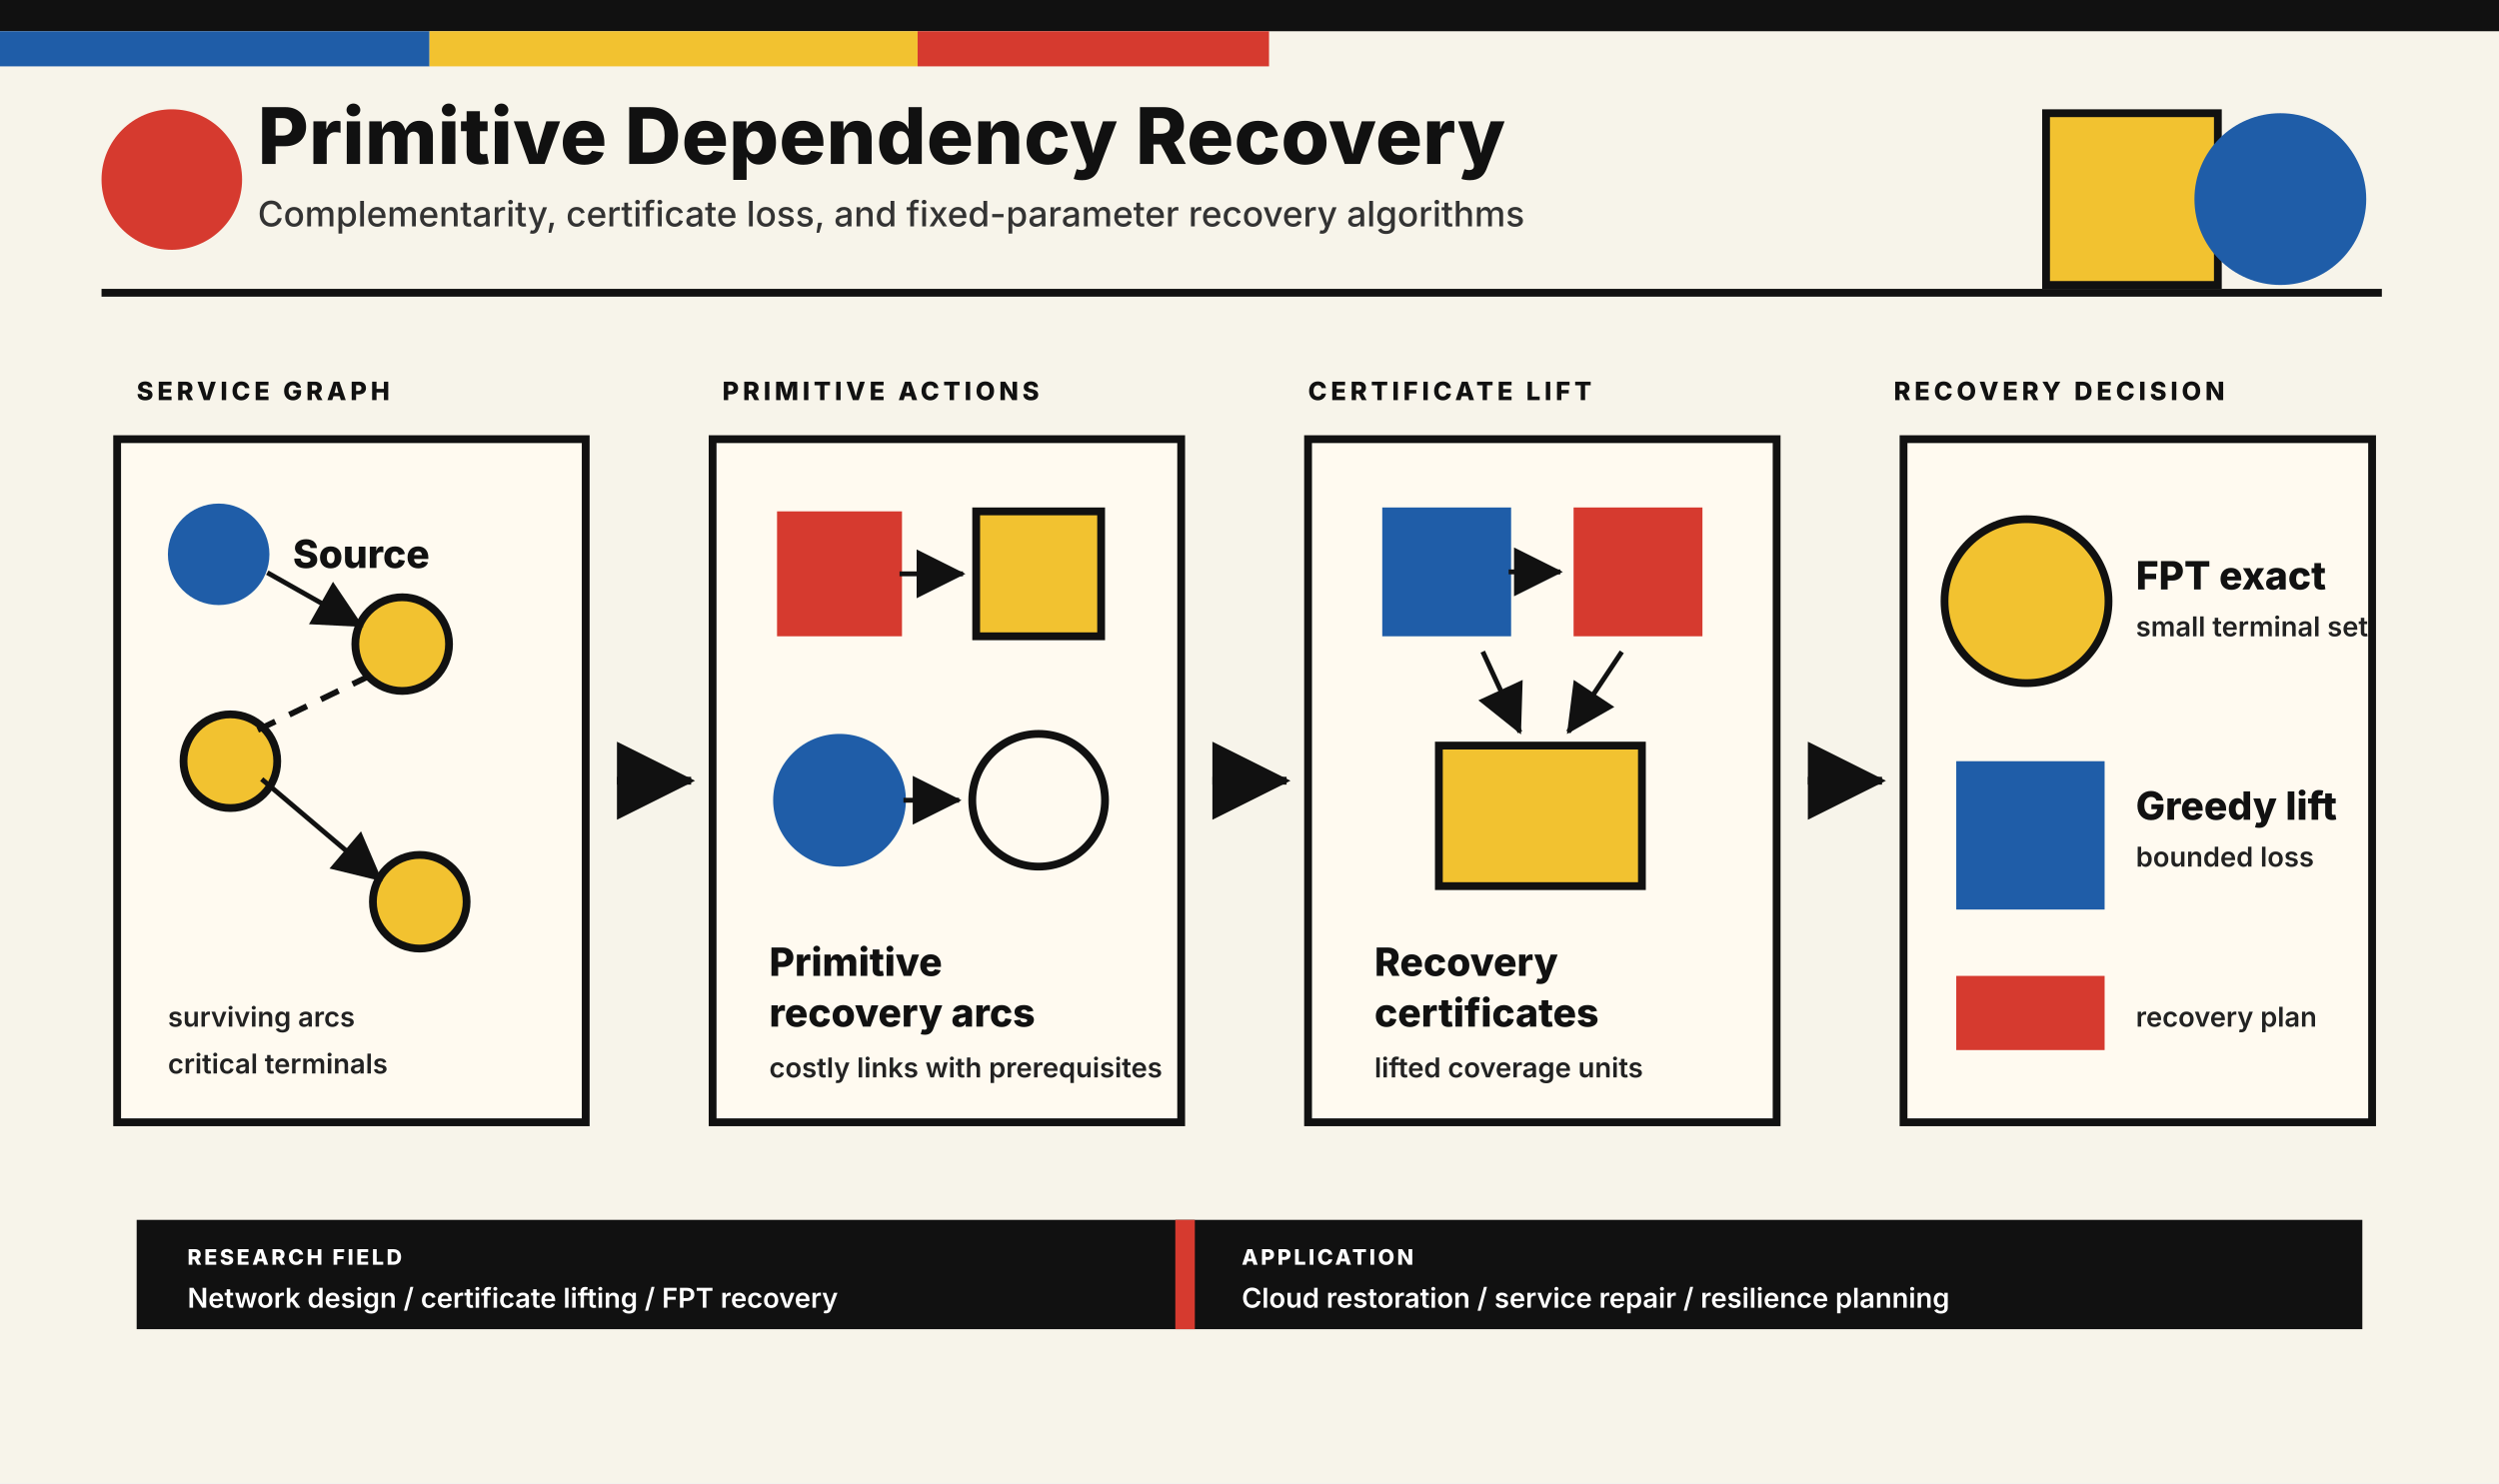
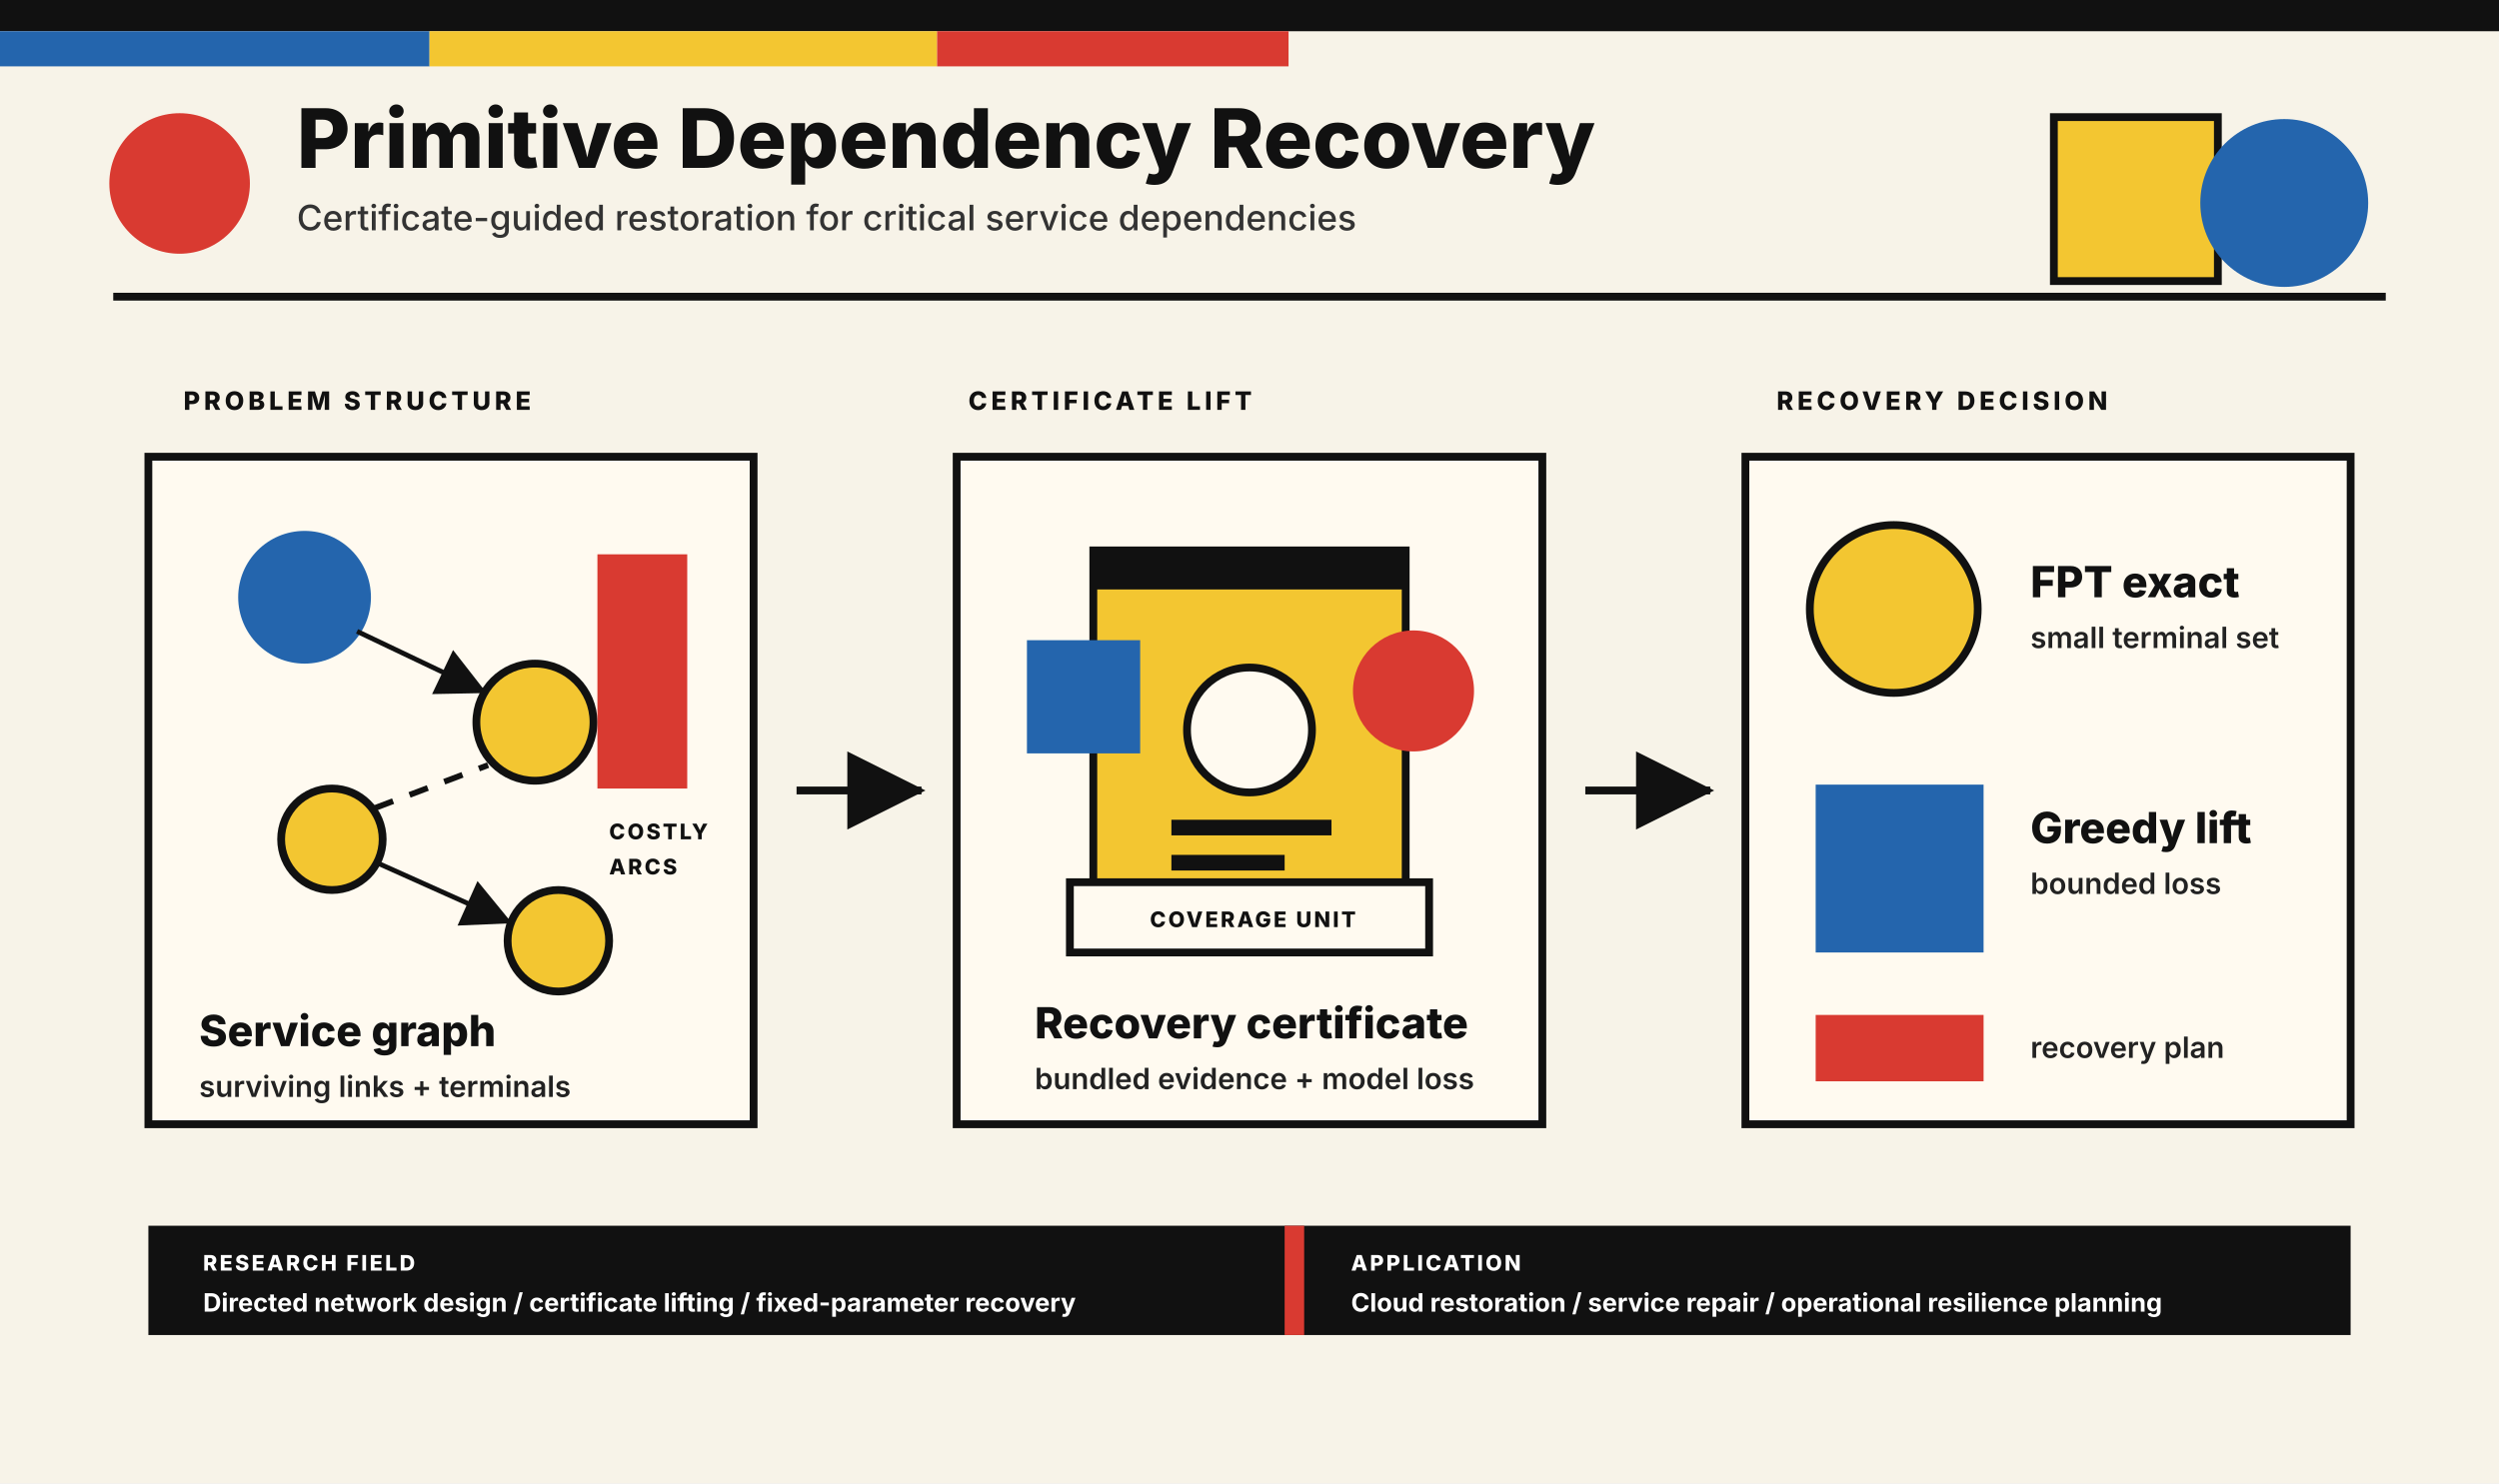
<svg xmlns="http://www.w3.org/2000/svg" viewBox="0 0 1280 760" role="img" aria-labelledby="title desc">
  <defs>
    <style>
-       .bg{fill:#f7f4ea}
-       .ink{fill:#111}
-       .red{fill:#d63a2f}
-       .yellow{fill:#f2c230}
-       .blue{fill:#1f5da8}
-       .cream{fill:#fffaf0}
-       .line{stroke:#111;stroke-width:4;stroke-linecap:square;stroke-linejoin:miter}
-       .thin{stroke:#111;stroke-width:2.5;stroke-linecap:square}
-       .dash{stroke:#111;stroke-width:3;stroke-dasharray:10 8;fill:none}
-       .title{font:800 40px Inter,Arial,sans-serif;letter-spacing:.2px;fill:#111}
+       .bg{fill:#f7f3e8}
+       .paper{fill:#fffaf0}
+       .black{fill:#111}
+       .red{fill:#d93a31}
+       .blue{fill:#2465ad}
+       .yellow{fill:#f3c631}
+       .stroke{stroke:#111;stroke-width:4;stroke-linecap:square;stroke-linejoin:miter}
+       .thin{stroke:#111;stroke-width:2.5;stroke-linecap:square;stroke-linejoin:miter}
+       .dash{stroke:#111;stroke-width:3;stroke-dasharray:10 9;fill:none}
+       .title{font:800 42px Inter,Arial,sans-serif;fill:#111}
      .subtitle{font:500 18px Inter,Arial,sans-serif;fill:#333}
-       .kicker{font:800 13px Inter,Arial,sans-serif;letter-spacing:2px;fill:#111}
-       .label{font:800 20px Inter,Arial,sans-serif;fill:#111}
-       .small{font:600 14px Inter,Arial,sans-serif;fill:#222}
-       .micro{font:800 11px Inter,Arial,sans-serif;letter-spacing:1.3px;fill:#111}
+       .section{font:800 13px Inter,Arial,sans-serif;letter-spacing:2px;fill:#111}
+       .label{font:800 22px Inter,Arial,sans-serif;fill:#111}
+       .body{font:600 15px Inter,Arial,sans-serif;fill:#222}
+       .small{font:700 13px Inter,Arial,sans-serif;fill:#222}
+       .micro{font:800 11px Inter,Arial,sans-serif;letter-spacing:1.2px;fill:#111}
      .white{fill:#fff}
    </style>
    <marker id="arrow" markerWidth="12" markerHeight="12" refX="10" refY="6" orient="auto">
      <path d="M1,1 L11,6 L1,11 Z" fill="#111" />
    </marker>
  </defs>
-   <rect class="bg" x="0" y="0" width="1280" height="760" />
-   <rect class="ink" x="0" y="0" width="1280" height="16" />
+   <rect class="bg" width="1280" height="760" />
+   <rect class="black" x="0" y="0" width="1280" height="16" />
  <rect class="blue" x="0" y="16" width="220" height="18" />
-   <rect class="yellow" x="220" y="16" width="250" height="18" />
-   <rect class="red" x="470" y="16" width="180" height="18" />
-   <circle class="red" cx="88" cy="92" r="36" />
-   <rect class="yellow line" x="1048" y="58" width="88" height="88" />
-   <circle class="blue" cx="1168" cy="102" r="44" />
-   <line class="line" x1="54" y1="150" x2="1218" y2="150" />
-   <text class="title" x="132" y="84">Primitive Dependency Recovery</text>
-   <text class="subtitle" x="132" y="116">Complementarity, certificate loss, and fixed-parameter recovery algorithms</text>
-   <text class="kicker" x="70" y="205">SERVICE GRAPH</text>
-   <text class="kicker" x="370" y="205">PRIMITIVE ACTIONS</text>
-   <text class="kicker" x="670" y="205">CERTIFICATE LIFT</text>
-   <text class="kicker" x="970" y="205">RECOVERY DECISION</text>
-   <rect class="cream line" x="60" y="225" width="240" height="350" />
-   <circle class="blue" cx="112" cy="284" r="26" />
-   <text class="label" x="150" y="291">Source</text>
-   <circle class="yellow line" cx="118" cy="390" r="24" />
-   <circle class="yellow line" cx="206" cy="330" r="24" />
-   <circle class="yellow line" cx="215" cy="462" r="24" />
-   <line class="thin" x1="138" y1="294" x2="184" y2="320" marker-end="url(#arrow)" />
-   <line class="thin" x1="135" y1="400" x2="194" y2="450" marker-end="url(#arrow)" />
-   <line class="dash" x1="132" y1="374" x2="194" y2="344" />
-   <text class="small" x="86" y="526">surviving arcs</text>
-   <text class="small" x="86" y="550">critical terminals</text>
-   <path class="line" d="M318 400 H352" marker-end="url(#arrow)" />
-   <rect class="cream line" x="365" y="225" width="240" height="350" />
-   <rect class="red" x="398" y="262" width="64" height="64" />
-   <rect class="yellow line" x="500" y="262" width="64" height="64" />
-   <line class="thin" x1="462" y1="294" x2="492" y2="294" marker-end="url(#arrow)" />
-   <circle class="blue" cx="430" cy="410" r="34" />
-   <circle class="cream line" cx="532" cy="410" r="34" />
-   <line class="thin" x1="464" y1="410" x2="490" y2="410" marker-end="url(#arrow)" />
-   <text class="label" x="394" y="500">Primitive</text>
-   <text class="label" x="394" y="526">recovery arcs</text>
-   <text class="small" x="394" y="552">costly links with prerequisites</text>
-   <path class="line" d="M623 400 H657" marker-end="url(#arrow)" />
-   <rect class="cream line" x="670" y="225" width="240" height="350" />
-   <rect class="blue" x="708" y="260" width="66" height="66" />
-   <rect class="red" x="806" y="260" width="66" height="66" />
-   <line class="thin" x1="774" y1="293" x2="798" y2="293" marker-end="url(#arrow)" />
-   <rect class="yellow line" x="737" y="382" width="104" height="72" />
-   <line class="thin" x1="760" y1="335" x2="778" y2="374" marker-end="url(#arrow)" />
-   <line class="thin" x1="830" y1="335" x2="804" y2="374" marker-end="url(#arrow)" />
-   <text class="label" x="704" y="500">Recovery</text>
-   <text class="label" x="704" y="526">certificates</text>
-   <text class="small" x="704" y="552">lifted coverage units</text>
-   <path class="line" d="M928 400 H962" marker-end="url(#arrow)" />
-   <rect class="cream line" x="975" y="225" width="240" height="350" />
-   <circle class="yellow line" cx="1038" cy="308" r="42" />
-   <text class="label" x="1094" y="302">FPT exact</text>
-   <text class="small" x="1094" y="326">small terminal set</text>
-   <rect class="blue" x="1002" y="390" width="76" height="76" />
-   <text class="label" x="1094" y="420">Greedy lift</text>
-   <text class="small" x="1094" y="444">bounded loss</text>
-   <rect class="red" x="1002" y="500" width="76" height="38" />
-   <text class="small" x="1094" y="526">recovery plan</text>
-   <rect class="ink" x="70" y="625" width="1140" height="56" />
-   <text class="micro white" x="96" y="648">RESEARCH FIELD</text>
-   <text class="small white" x="96" y="670">Network design / certificate lifting / FPT recovery</text>
-   <rect class="red" x="602" y="625" width="10" height="56" />
-   <text class="micro white" x="636" y="648">APPLICATION</text>
-   <text class="small white" x="636" y="670">Cloud restoration / service repair / resilience planning</text>
+   <rect class="yellow" x="220" y="16" width="260" height="18" />
+   <rect class="red" x="480" y="16" width="180" height="18" />
+   <circle class="red" cx="92" cy="94" r="36" />
+   <text class="title" x="152" y="86">Primitive Dependency Recovery</text>
+   <text class="subtitle" x="152" y="118">Certificate-guided restoration for critical service dependencies</text>
+   <rect class="yellow stroke" x="1052" y="60" width="84" height="84" />
+   <circle class="blue" cx="1170" cy="104" r="43" />
+   <line class="stroke" x1="60" y1="152" x2="1220" y2="152" />
+   <text class="section" x="94" y="210">PROBLEM STRUCTURE</text>
+   <text class="section" x="496" y="210">CERTIFICATE LIFT</text>
+   <text class="section" x="910" y="210">RECOVERY DECISION</text>
+   <rect class="paper stroke" x="76" y="234" width="310" height="342" />
+   <circle class="blue" cx="156" cy="306" r="34" />
+   <circle class="yellow stroke" cx="274" cy="370" r="30" />
+   <circle class="yellow stroke" cx="170" cy="430" r="26" />
+   <circle class="yellow stroke" cx="286" cy="482" r="26" />
+   <line class="thin" x1="184" y1="324" x2="247" y2="354" marker-end="url(#arrow)" />
+   <path class="dash" d="M192 414 L250 392" />
+   <line class="thin" x1="193" y1="442" x2="260" y2="472" marker-end="url(#arrow)" />
+   <text class="label" x="102" y="536">Service graph</text>
+   <text class="body" x="102" y="562">surviving links + terminals</text>
+   <rect class="red" x="306" y="284" width="46" height="120" />
+   <text class="micro" x="312" y="430">COSTLY</text>
+   <text class="micro" x="312" y="448">ARCS</text>
+   <path class="stroke" d="M410 405 H470" marker-end="url(#arrow)" />
+   <rect class="paper stroke" x="490" y="234" width="300" height="342" />
+   <rect class="yellow stroke" x="560" y="282" width="160" height="174" />
+   <rect class="black" x="560" y="282" width="160" height="20" />
+   <rect class="blue" x="526" y="328" width="58" height="58" />
+   <circle class="red" cx="724" cy="354" r="31" />
+   <circle class="paper stroke" cx="640" cy="374" r="32" />
+   <rect class="black" x="600" y="420" width="82" height="8" />
+   <rect class="black" x="600" y="438" width="58" height="8" />
+   <rect class="paper stroke" x="548" y="452" width="184" height="36" />
+   <text class="micro" x="589" y="475">COVERAGE UNIT</text>
+   <text class="label" x="530" y="532">Recovery certificate</text>
+   <text class="body" x="530" y="558">bundled evidence + model loss</text>
+   <path class="stroke" d="M814 405 H874" marker-end="url(#arrow)" />
+   <rect class="paper stroke" x="894" y="234" width="310" height="342" />
+   <circle class="yellow stroke" cx="970" cy="312" r="43" />
+   <text class="label" x="1040" y="306">FPT exact</text>
+   <text class="body" x="1040" y="332">small terminal set</text>
+   <rect class="blue" x="930" y="402" width="86" height="86" />
+   <text class="label" x="1040" y="432">Greedy lift</text>
+   <text class="body" x="1040" y="458">bounded loss</text>
+   <rect class="red" x="930" y="520" width="86" height="34" />
+   <text class="body" x="1040" y="542">recovery plan</text>
+   <rect class="black" x="76" y="628" width="1128" height="56" />
+   <text class="micro white" x="104" y="651">RESEARCH FIELD</text>
+   <text class="small white" x="104" y="672">Directed network design / certificate lifting / fixed-parameter recovery</text>
+   <rect class="red" x="658" y="628" width="10" height="56" />
+   <text class="micro white" x="692" y="651">APPLICATION</text>
+   <text class="small white" x="692" y="672">Cloud restoration / service repair / operational resilience planning</text>
</svg>
